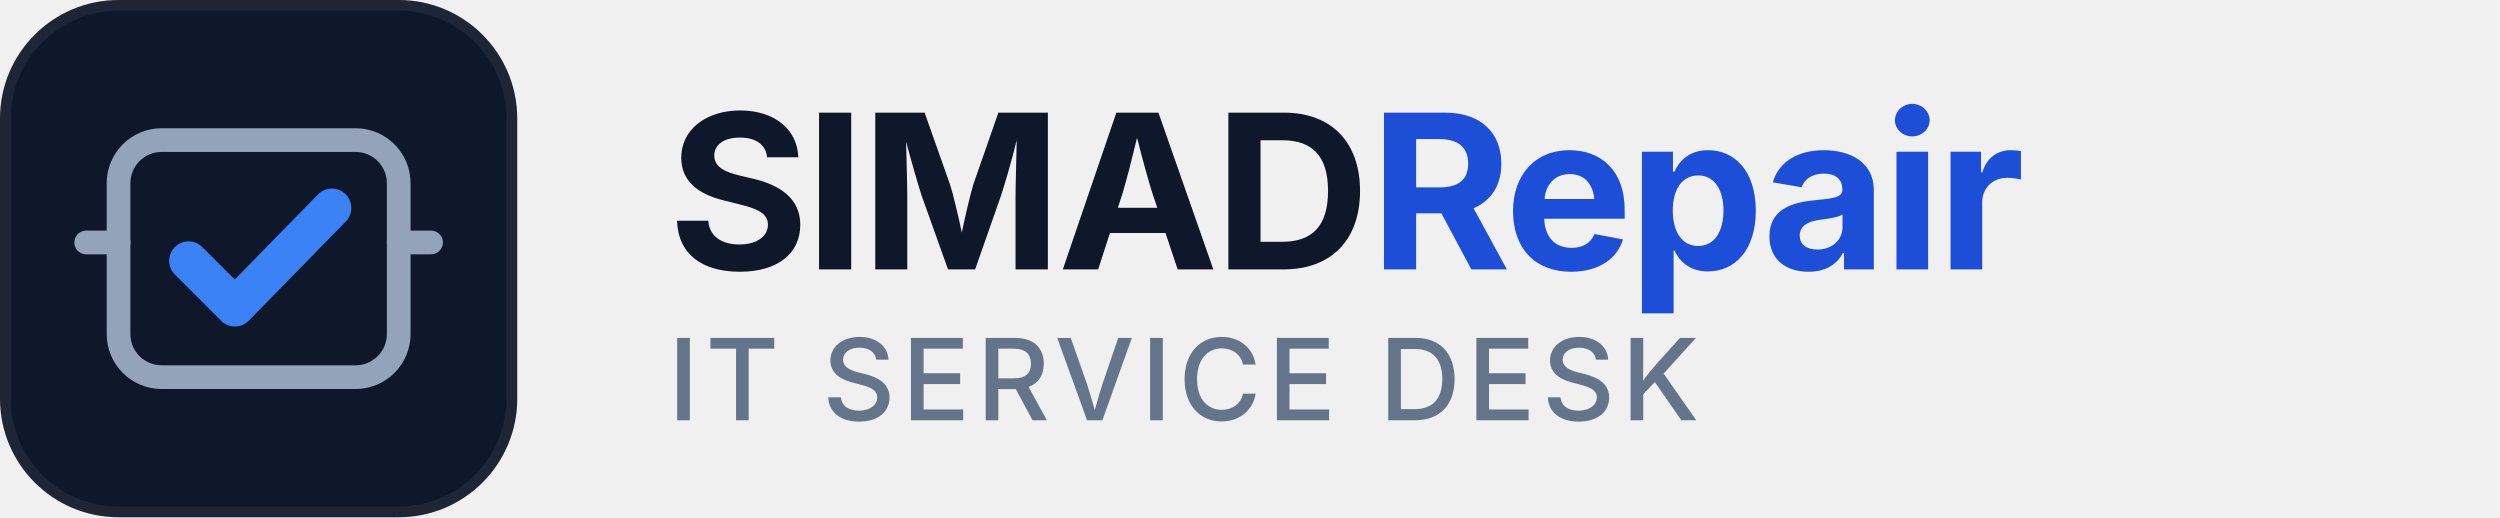
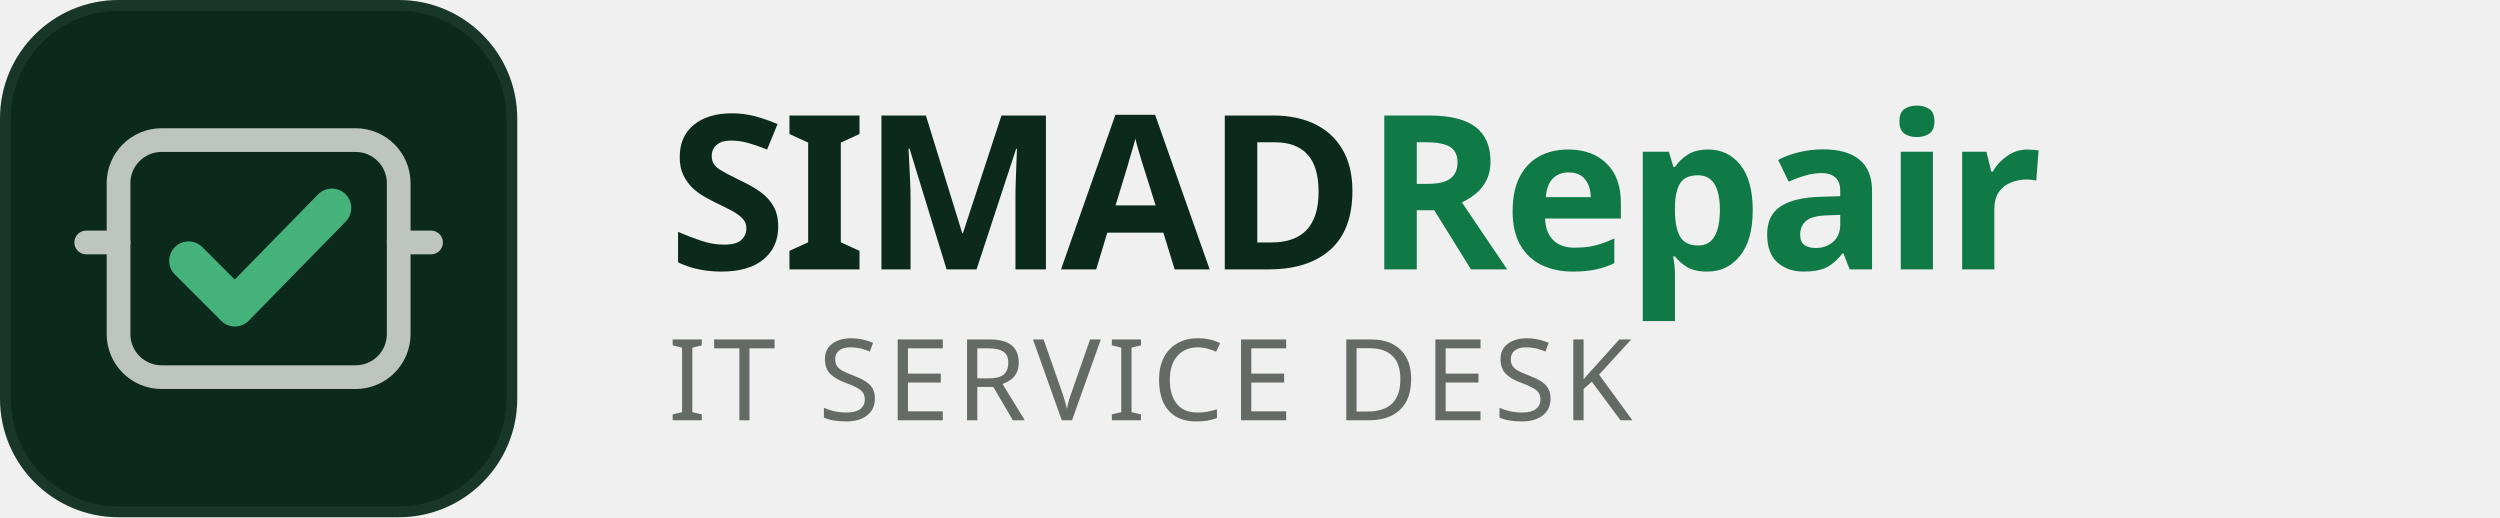
<svg xmlns="http://www.w3.org/2000/svg" width="232" height="48" viewBox="0 0 232 48" fill="none" role="img" aria-label="SIMADRepair">
-   <rect width="48" height="48" rx="11" fill="#0F172A" />
+   <rect width="48" height="48" rx="11" fill="#0B2A1C" />
  <rect x="0.5" y="0.5" width="47" height="47" rx="10.5" stroke="#FFFFFF" stroke-opacity="0.06" />
-   <rect x="11" y="13" width="26" height="22" rx="4" stroke="#94A3B8" stroke-width="2.2" />
-   <path d="M11 22.5h-3M40 22.5h-3" stroke="#94A3B8" stroke-width="2.2" stroke-linecap="round" />
-   <path d="M17.5 24.2l4.3 4.3 9-9.2" stroke="#3B82F6" stroke-width="3.6" stroke-linecap="round" stroke-linejoin="round" />
-   <text x="62" y="25" font-family="Inter, sans-serif" font-size="20" font-weight="700" fill="#0F172A" letter-spacing="-0.4">SIMAD<tspan fill="#1D4ED8">Repair</tspan>
+   <rect x="11" y="13" width="26" height="22" rx="4" stroke="#BEC5C0" stroke-width="2.2" />
+   <path d="M11 22.5h-3M40 22.5h-3" stroke="#BEC5C0" stroke-width="2.2" stroke-linecap="round" />
+   <path d="M17.5 24.2l4.3 4.3 9-9.2" stroke="#45B27B" stroke-width="3.6" stroke-linecap="round" stroke-linejoin="round" />
+   <text x="62" y="25" font-family="Hanken Grotesk, sans-serif" font-size="20" font-weight="700" fill="#0B2A1C" letter-spacing="-0.4">SIMAD<tspan fill="#0F7A45">Repair</tspan>
  </text>
-   <text x="62" y="39" font-family="Inter, sans-serif" font-size="10.5" font-weight="500" fill="#64748B" letter-spacing="0.6">IT SERVICE DESK</text>
+   <text x="62" y="39" font-family="Hanken Grotesk, sans-serif" font-size="10.5" font-weight="500" fill="#646B65" letter-spacing="0.6">IT SERVICE DESK</text>
</svg>
